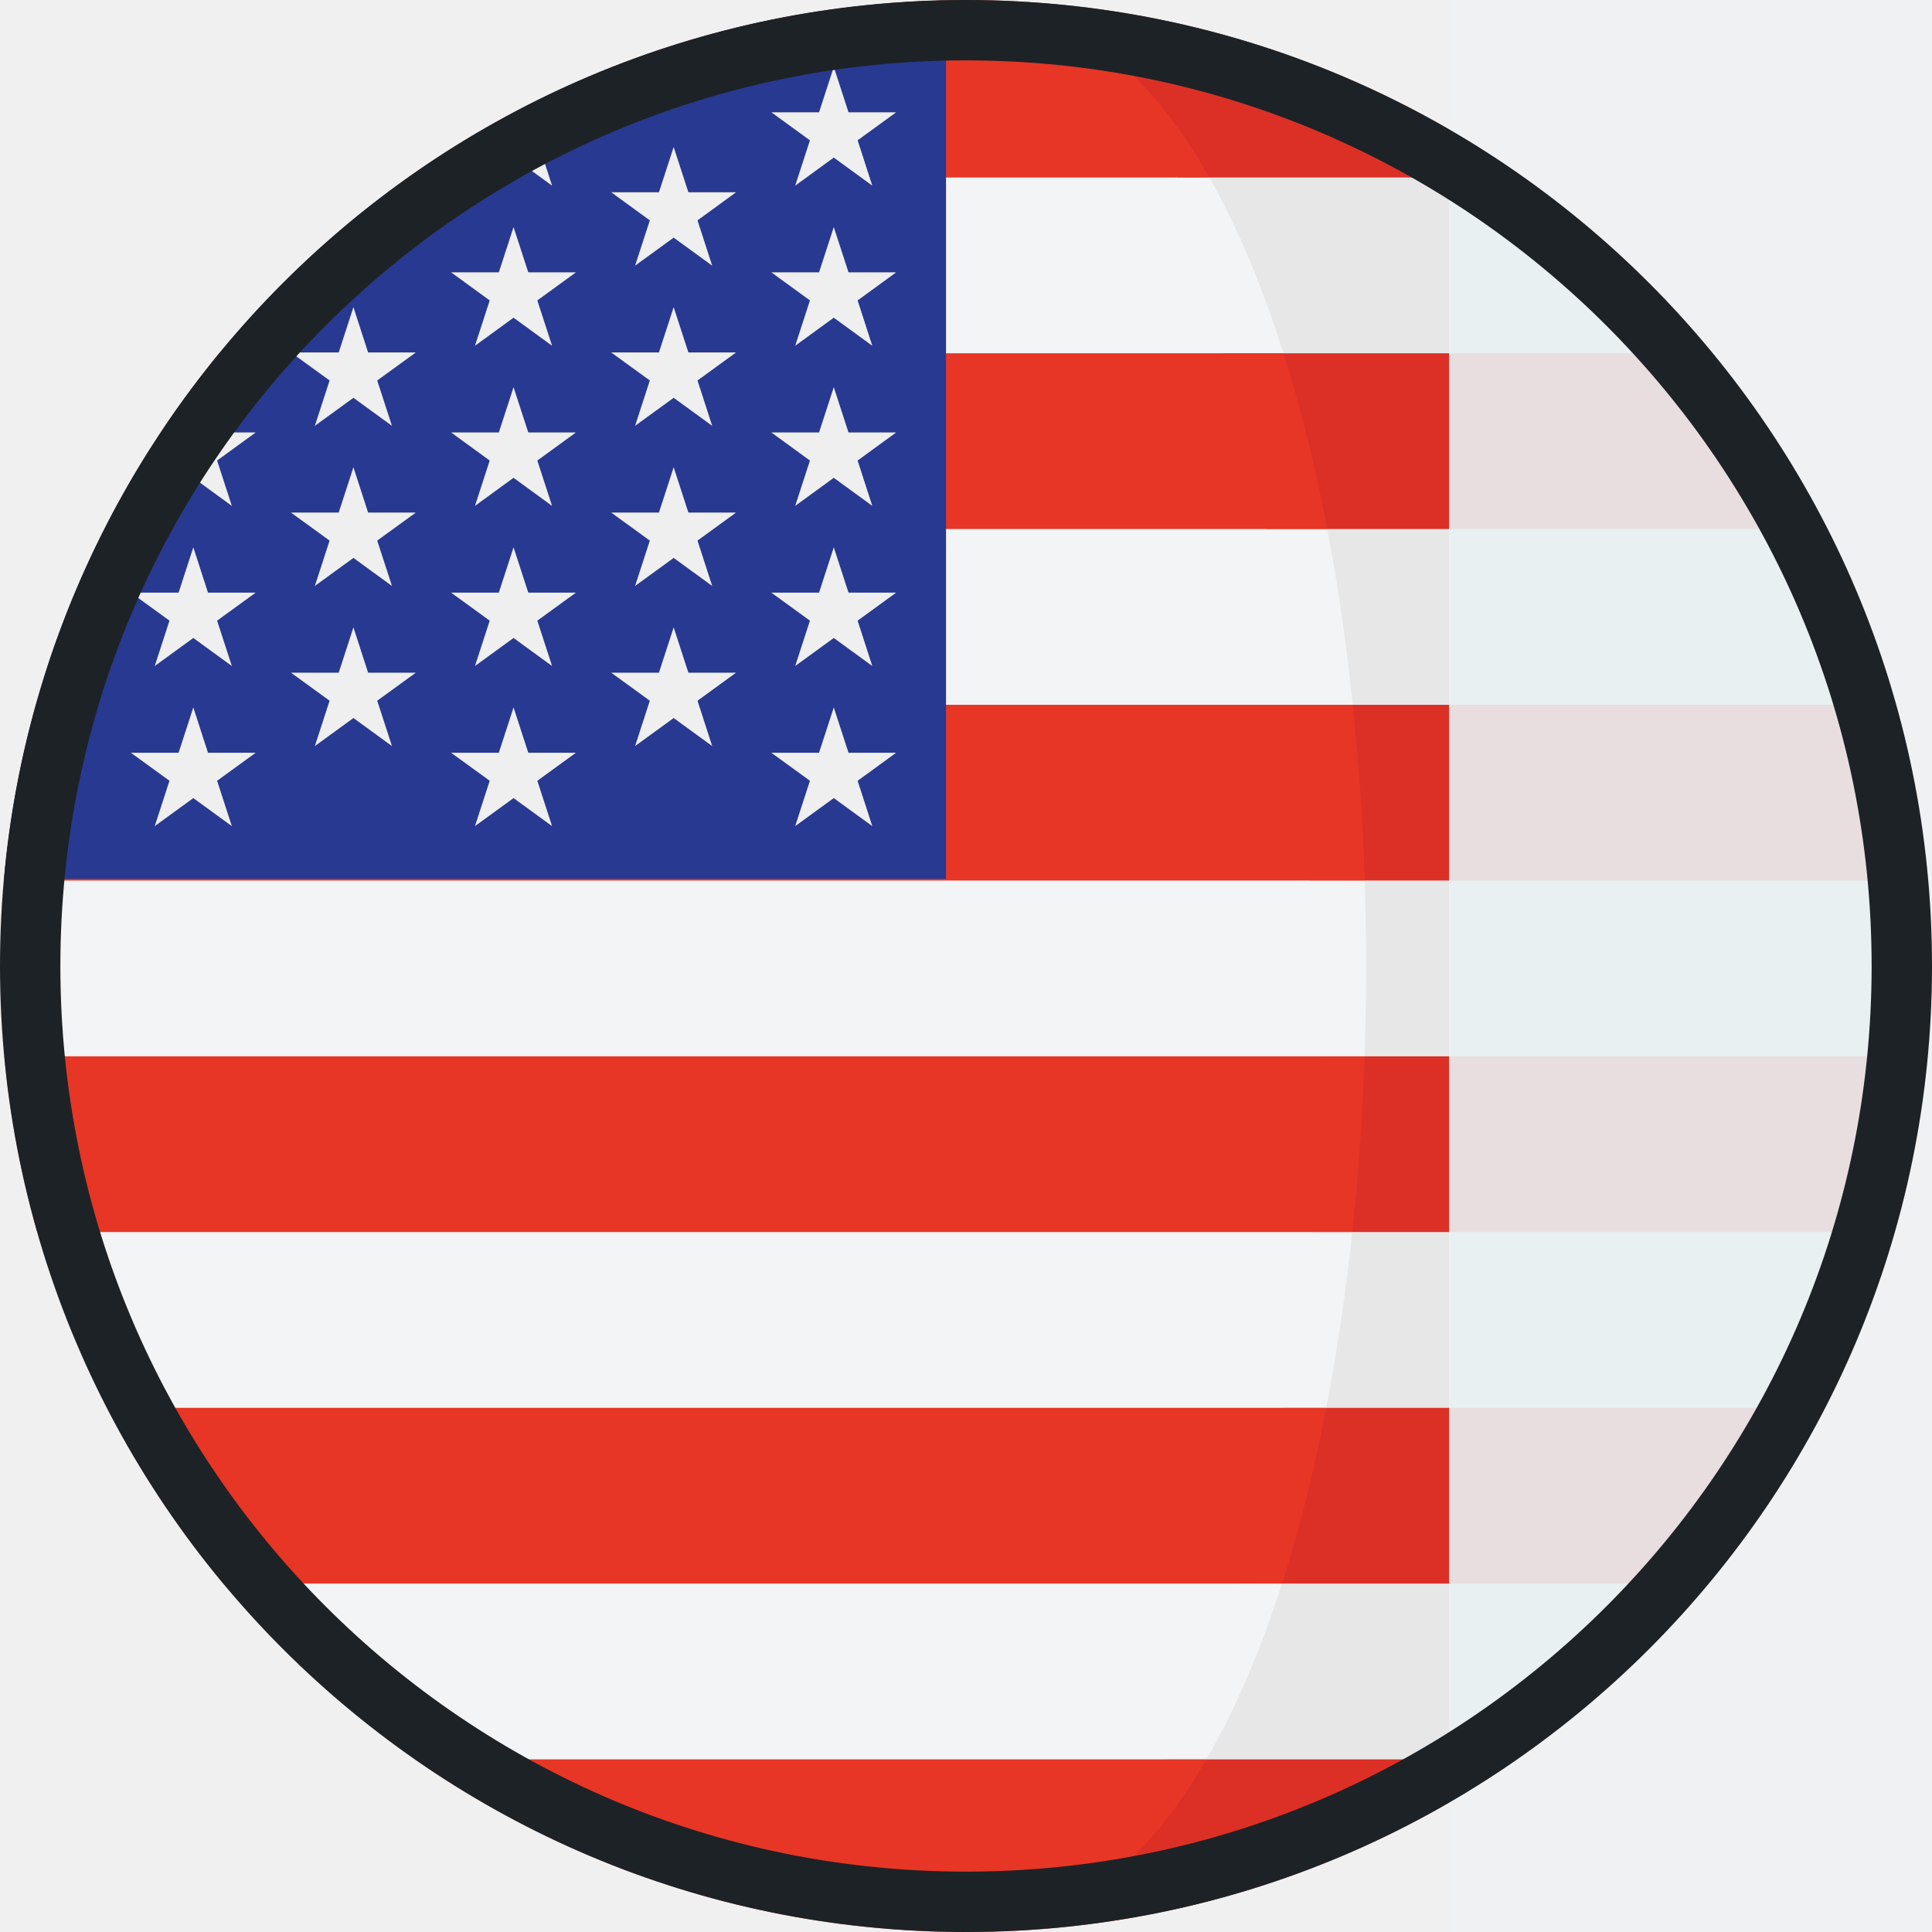
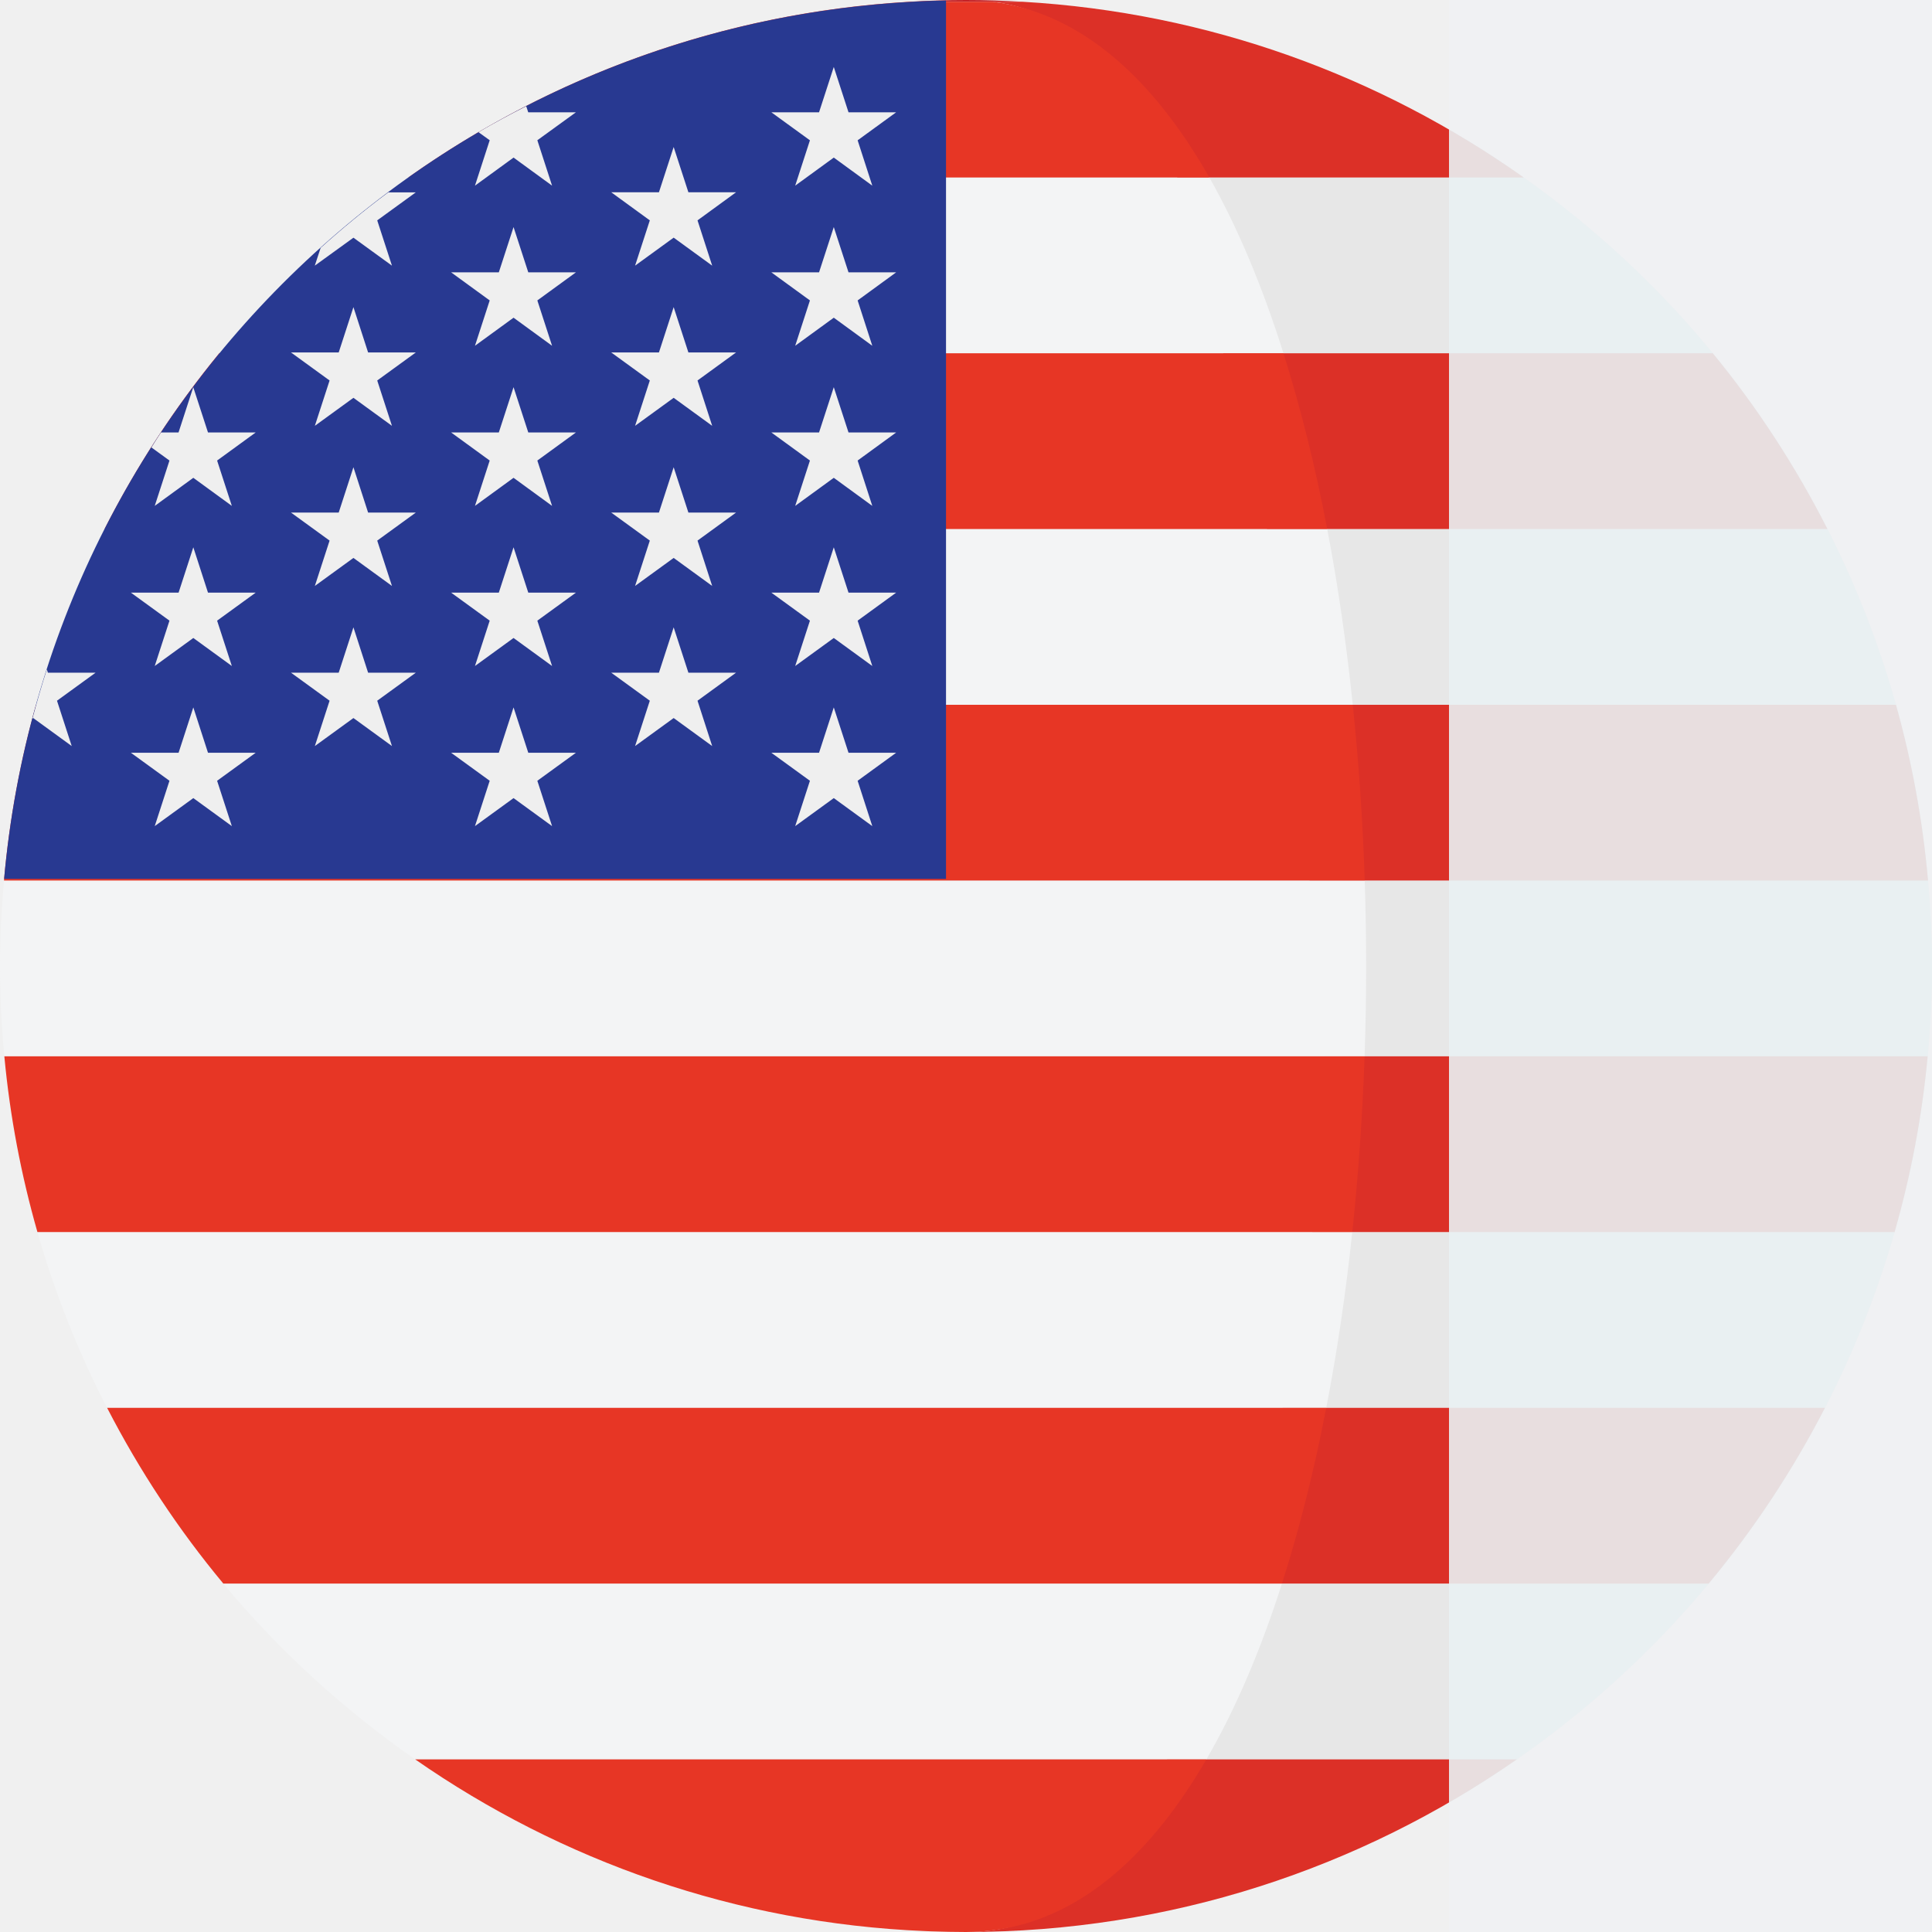
<svg xmlns="http://www.w3.org/2000/svg" width="32" height="32" viewBox="0 0 32 32" fill="none">
  <g clip-path="url(#clip0_79_134)">
    <path d="M31.929 17.497H0.072V17.497H31.929V17.497Z" fill="#C42126" />
    <path d="M30.269 8.762H1.731V8.763H30.269V8.762Z" fill="#C42126" />
    <path d="M31.402 11.673H0.597V11.674H31.402V11.673Z" fill="#C42126" />
    <path d="M6.877 29.141H25.123L25.124 29.14H6.876L6.877 29.141Z" fill="#C42126" />
    <path d="M16 0C15.686 0 15.374 0.011 15.064 0.029H16.936C16.626 0.011 16.314 0 16 0Z" fill="#C42126" />
    <path d="M31.933 14.585H0.066V14.585H31.933V14.585Z" fill="#C42126" />
    <path d="M20.729 5.851H28.369C27.462 4.746 26.407 3.768 25.238 2.94H19.501C19.976 3.776 20.384 4.761 20.729 5.851Z" fill="#E7E7E7" />
    <path d="M19.501 2.94H25.238C22.867 1.26 20.019 0.207 16.936 0.029H16.443C17.894 0.212 18.561 1.286 19.501 2.94Z" fill="#DC3027" />
    <path d="M31.403 11.673C31.119 10.659 30.737 9.685 30.269 8.763H21.479C21.657 9.697 21.797 10.673 21.902 11.673H31.403Z" fill="#E7E7E7" />
    <path d="M20.985 8.762H30.268C29.739 7.722 29.104 6.745 28.369 5.851H20.259C20.545 6.757 20.788 7.733 20.985 8.762Z" fill="#DC3027" />
    <path d="M22.238 17.496H31.928C31.974 17.003 32 16.504 32 16C32 15.523 31.975 15.052 31.934 14.585H22.24C22.272 15.553 22.271 16.528 22.238 17.496Z" fill="#E7E7E7" />
    <path d="M31.934 14.584C31.846 13.585 31.666 12.612 31.403 11.674H21.493C21.593 12.627 21.659 13.602 21.691 14.584H31.934Z" fill="#DC3027" />
    <path d="M21.312 23.318H30.227C30.702 22.397 31.09 21.422 31.38 20.407H21.743C21.637 21.409 21.493 22.385 21.312 23.318Z" fill="#E7E7E7" />
    <path d="M31.38 20.407C31.649 19.469 31.835 18.496 31.928 17.496H21.936C21.902 18.479 21.834 19.454 21.733 20.407H31.38Z" fill="#DC3027" />
    <path d="M25.124 29.14C26.31 28.316 27.379 27.337 28.301 26.23H20.794C20.443 27.324 20.027 28.308 19.544 29.14H25.124Z" fill="#E7E7E7" />
    <path d="M20.512 26.229H28.301C29.044 25.336 29.69 24.36 30.227 23.318H21.246C21.047 24.349 20.802 25.326 20.512 26.229Z" fill="#DC3027" />
    <path d="M15.42 31.989C15.388 31.988 15.355 31.986 15.323 31.985C15.355 31.986 15.388 31.988 15.42 31.989Z" fill="#DC3027" />
    <path d="M16 32C19.392 32 22.535 30.941 25.123 29.141H19.333C18.305 30.912 17.627 32 16 32Z" fill="#DC3027" />
    <path d="M16 32C15.806 32 15.613 31.996 15.42 31.989C15.615 31.995 15.808 32 16 32Z" fill="#C42126" />
    <path d="M20.031 2.94H6.762C5.593 3.768 4.539 4.746 3.631 5.851H21.258C20.914 4.761 20.506 3.776 20.031 2.94Z" fill="#F3F4F5" />
    <path d="M6.762 2.94H20.031C19.091 1.286 17.894 0.212 16.443 0.029H15.064C11.981 0.207 9.133 1.26 6.762 2.94Z" fill="#E73625" />
    <path d="M0.597 11.673H22.406C22.302 10.673 22.162 9.697 21.983 8.763H1.732C1.263 9.685 0.881 10.659 0.597 11.673Z" fill="#F3F4F5" />
    <path d="M3.631 5.851C2.897 6.745 2.261 7.722 1.732 8.762H21.983C21.787 7.733 21.544 6.757 21.258 5.851H3.631Z" fill="#E73625" />
    <path d="M0 16C0 16.505 0.026 17.003 0.072 17.496H22.602C22.635 16.528 22.636 15.553 22.604 14.585H0.066C0.025 15.052 0 15.523 0 16Z" fill="#F3F4F5" />
    <path d="M0.066 14.584H22.604C22.572 13.602 22.506 12.627 22.406 11.674H0.597C0.334 12.612 0.153 13.585 0.066 14.584Z" fill="#E73625" />
    <path d="M22.398 20.407H0.62C0.91 21.423 1.298 22.396 1.773 23.318H21.967C22.148 22.385 22.292 21.409 22.398 20.407Z" fill="#F3F4F5" />
    <path d="M0.62 20.407H22.398C22.5 19.454 22.567 18.479 22.602 17.496H0.072C0.165 18.497 0.352 19.469 0.62 20.407Z" fill="#E73625" />
    <path d="M6.876 29.14H19.982C20.466 28.308 20.883 27.324 21.233 26.23H3.699C4.621 27.337 5.69 28.316 6.876 29.14Z" fill="#F3F4F5" />
    <path d="M1.774 23.318C2.311 24.36 2.956 25.336 3.699 26.229H21.233C21.523 25.325 21.768 24.348 21.967 23.318H1.774Z" fill="#E73625" />
    <path d="M15.323 31.985C15.355 31.986 15.388 31.988 15.42 31.989C15.613 31.995 15.806 32 16 32C17.627 32 18.954 30.912 19.982 29.141H6.877C9.292 30.821 12.191 31.855 15.323 31.985Z" fill="#E73625" />
    <path d="M15.669 0.008C7.47 0.175 0.787 6.506 0.068 14.558H15.669V0.008H15.669Z" fill="#283991" />
    <path d="M3.202 9.065L3.445 9.816H4.235L3.596 10.28L3.84 11.031L3.202 10.567L2.563 11.031L2.807 10.28L2.168 9.816H2.958L3.202 9.065Z" fill="#EFEFEF" />
    <path d="M3.202 11.717L3.445 12.468H4.235L3.596 12.932L3.84 13.683L3.202 13.219L2.563 13.683L2.807 12.932L2.168 12.468H2.958L3.202 11.717Z" fill="#EFEFEF" />
    <path d="M5.854 5.087L6.097 5.838H6.887L6.248 6.302L6.492 7.053L5.854 6.589L5.215 7.053L5.459 6.302L4.82 5.838H5.61L5.854 5.087Z" fill="#EFEFEF" />
    <path d="M5.854 7.739L6.097 8.49H6.887L6.248 8.954L6.492 9.705L5.854 9.241L5.215 9.705L5.459 8.954L4.82 8.49H5.61L5.854 7.739Z" fill="#EFEFEF" />
    <path d="M5.854 10.391L6.097 11.142H6.887L6.248 11.606L6.492 12.357L5.854 11.893L5.215 12.357L5.459 11.606L4.82 11.142H5.61L5.854 10.391Z" fill="#EFEFEF" />
    <path d="M1.188 12.357L0.944 11.606L1.583 11.142H0.793L0.776 11.087C0.689 11.355 0.611 11.627 0.538 11.901L0.55 11.893L1.188 12.357Z" fill="#EFEFEF" />
    <path d="M2.563 8.379L3.202 7.914L3.84 8.379L3.596 7.628L4.235 7.163H3.445L3.201 6.413L2.957 7.163H2.666C2.612 7.245 2.56 7.328 2.508 7.411L2.807 7.628L2.563 8.379Z" fill="#EFEFEF" />
    <path d="M5.854 3.937L6.492 4.4L6.248 3.65L6.887 3.186H6.431C6.043 3.475 5.67 3.782 5.311 4.105L5.214 4.4L5.854 3.937Z" fill="#EFEFEF" />
    <path d="M7.867 3.075L8.506 2.61L9.144 3.075L8.9 2.323L9.539 1.86H8.749L8.716 1.759C8.449 1.895 8.184 2.037 7.925 2.189L8.111 2.323L7.867 3.075Z" fill="#EFEFEF" />
    <path d="M8.506 3.761L8.75 4.511H9.539L8.9 4.976L9.144 5.727L8.506 5.262L7.867 5.727L8.111 4.976L7.472 4.511H8.262L8.506 3.761Z" fill="#EFEFEF" />
    <path d="M8.506 6.413L8.75 7.163H9.539L8.9 7.628L9.144 8.379L8.506 7.914L7.867 8.379L8.111 7.628L7.472 7.163H8.262L8.506 6.413Z" fill="#EFEFEF" />
    <path d="M8.506 9.065L8.75 9.816H9.539L8.9 10.28L9.144 11.031L8.506 10.567L7.867 11.031L8.111 10.28L7.472 9.816H8.262L8.506 9.065Z" fill="#EFEFEF" />
    <path d="M8.506 11.717L8.75 12.468H9.539L8.9 12.932L9.144 13.683L8.506 13.219L7.867 13.683L8.111 12.932L7.472 12.468H8.262L8.506 11.717Z" fill="#EFEFEF" />
    <path d="M11.158 2.435L11.402 3.185H12.191L11.553 3.65L11.796 4.4L11.158 3.936L10.519 4.4L10.763 3.65L10.124 3.185H10.914L11.158 2.435Z" fill="#EFEFEF" />
    <path d="M11.158 5.087L11.402 5.838H12.191L11.553 6.302L11.796 7.053L11.158 6.589L10.519 7.053L10.763 6.302L10.124 5.838H10.914L11.158 5.087Z" fill="#EFEFEF" />
    <path d="M11.158 7.739L11.402 8.49H12.191L11.553 8.954L11.796 9.705L11.158 9.241L10.519 9.705L10.763 8.954L10.124 8.49H10.914L11.158 7.739Z" fill="#EFEFEF" />
    <path d="M11.158 10.391L11.402 11.142H12.191L11.553 11.606L11.796 12.357L11.158 11.893L10.519 12.357L10.763 11.606L10.124 11.142H10.914L11.158 10.391Z" fill="#EFEFEF" />
    <path d="M13.81 1.109L14.054 1.86H14.843L14.205 2.324L14.448 3.075L13.81 2.61L13.171 3.075L13.415 2.324L12.776 1.86H13.566L13.81 1.109Z" fill="#EFEFEF" />
    <path d="M13.81 3.761L14.054 4.511H14.843L14.205 4.976L14.448 5.727L13.81 5.262L13.171 5.727L13.415 4.976L12.776 4.511H13.566L13.81 3.761Z" fill="#EFEFEF" />
    <path d="M13.81 6.413L14.054 7.163H14.843L14.205 7.628L14.448 8.379L13.81 7.914L13.171 8.379L13.415 7.628L12.776 7.163H13.566L13.81 6.413Z" fill="#EFEFEF" />
    <path d="M13.81 9.065L14.054 9.816H14.843L14.205 10.28L14.448 11.031L13.81 10.567L13.171 11.031L13.415 10.28L12.776 9.816H13.566L13.81 9.065Z" fill="#EFEFEF" />
    <path d="M13.81 11.717L14.054 12.468H14.843L14.205 12.932L14.448 13.683L13.81 13.219L13.171 13.683L13.415 12.932L12.776 12.468H13.566L13.81 11.717Z" fill="#EFEFEF" />
    <rect x="24" width="27" height="32" fill="#E9F1F3" fill-opacity="0.9" style="mix-blend-mode:lighten" />
-     <path d="M16 0.5C24.56 0.5 31.5 7.44 31.5 16C31.5 24.56 24.56 31.5 16 31.5C7.44 31.5 0.5 24.56 0.5 16C0.5 7.44 7.44 0.5 16 0.5Z" stroke="#1D2226" />
  </g>
  <defs>
    <clipPath id="clip0_79_134">
      <rect width="32" height="32" fill="white" />
    </clipPath>
  </defs>
</svg>
